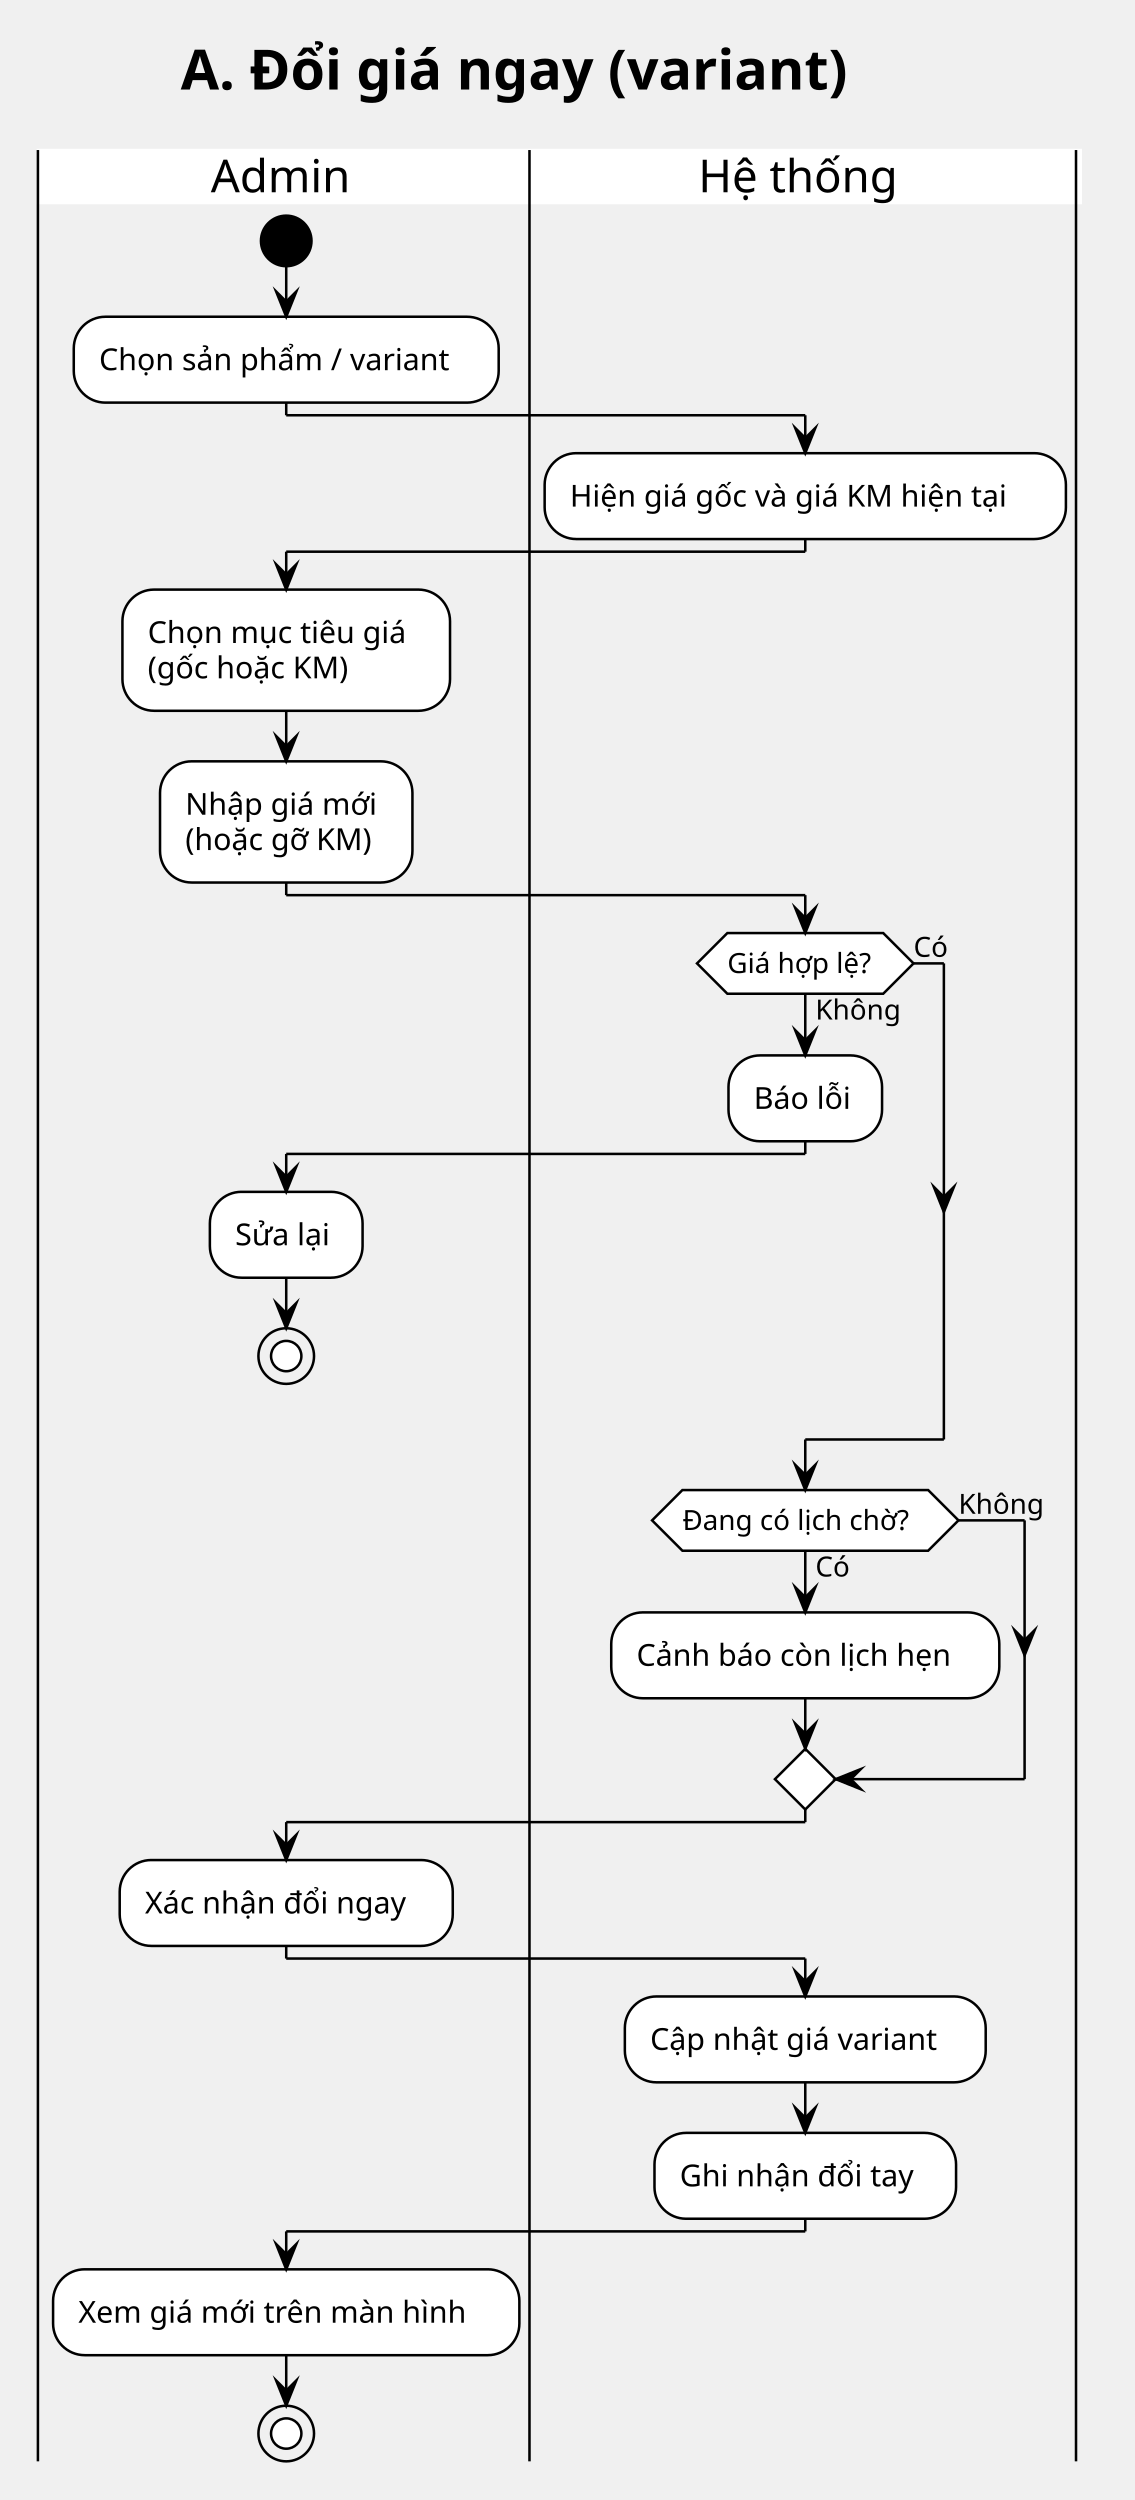
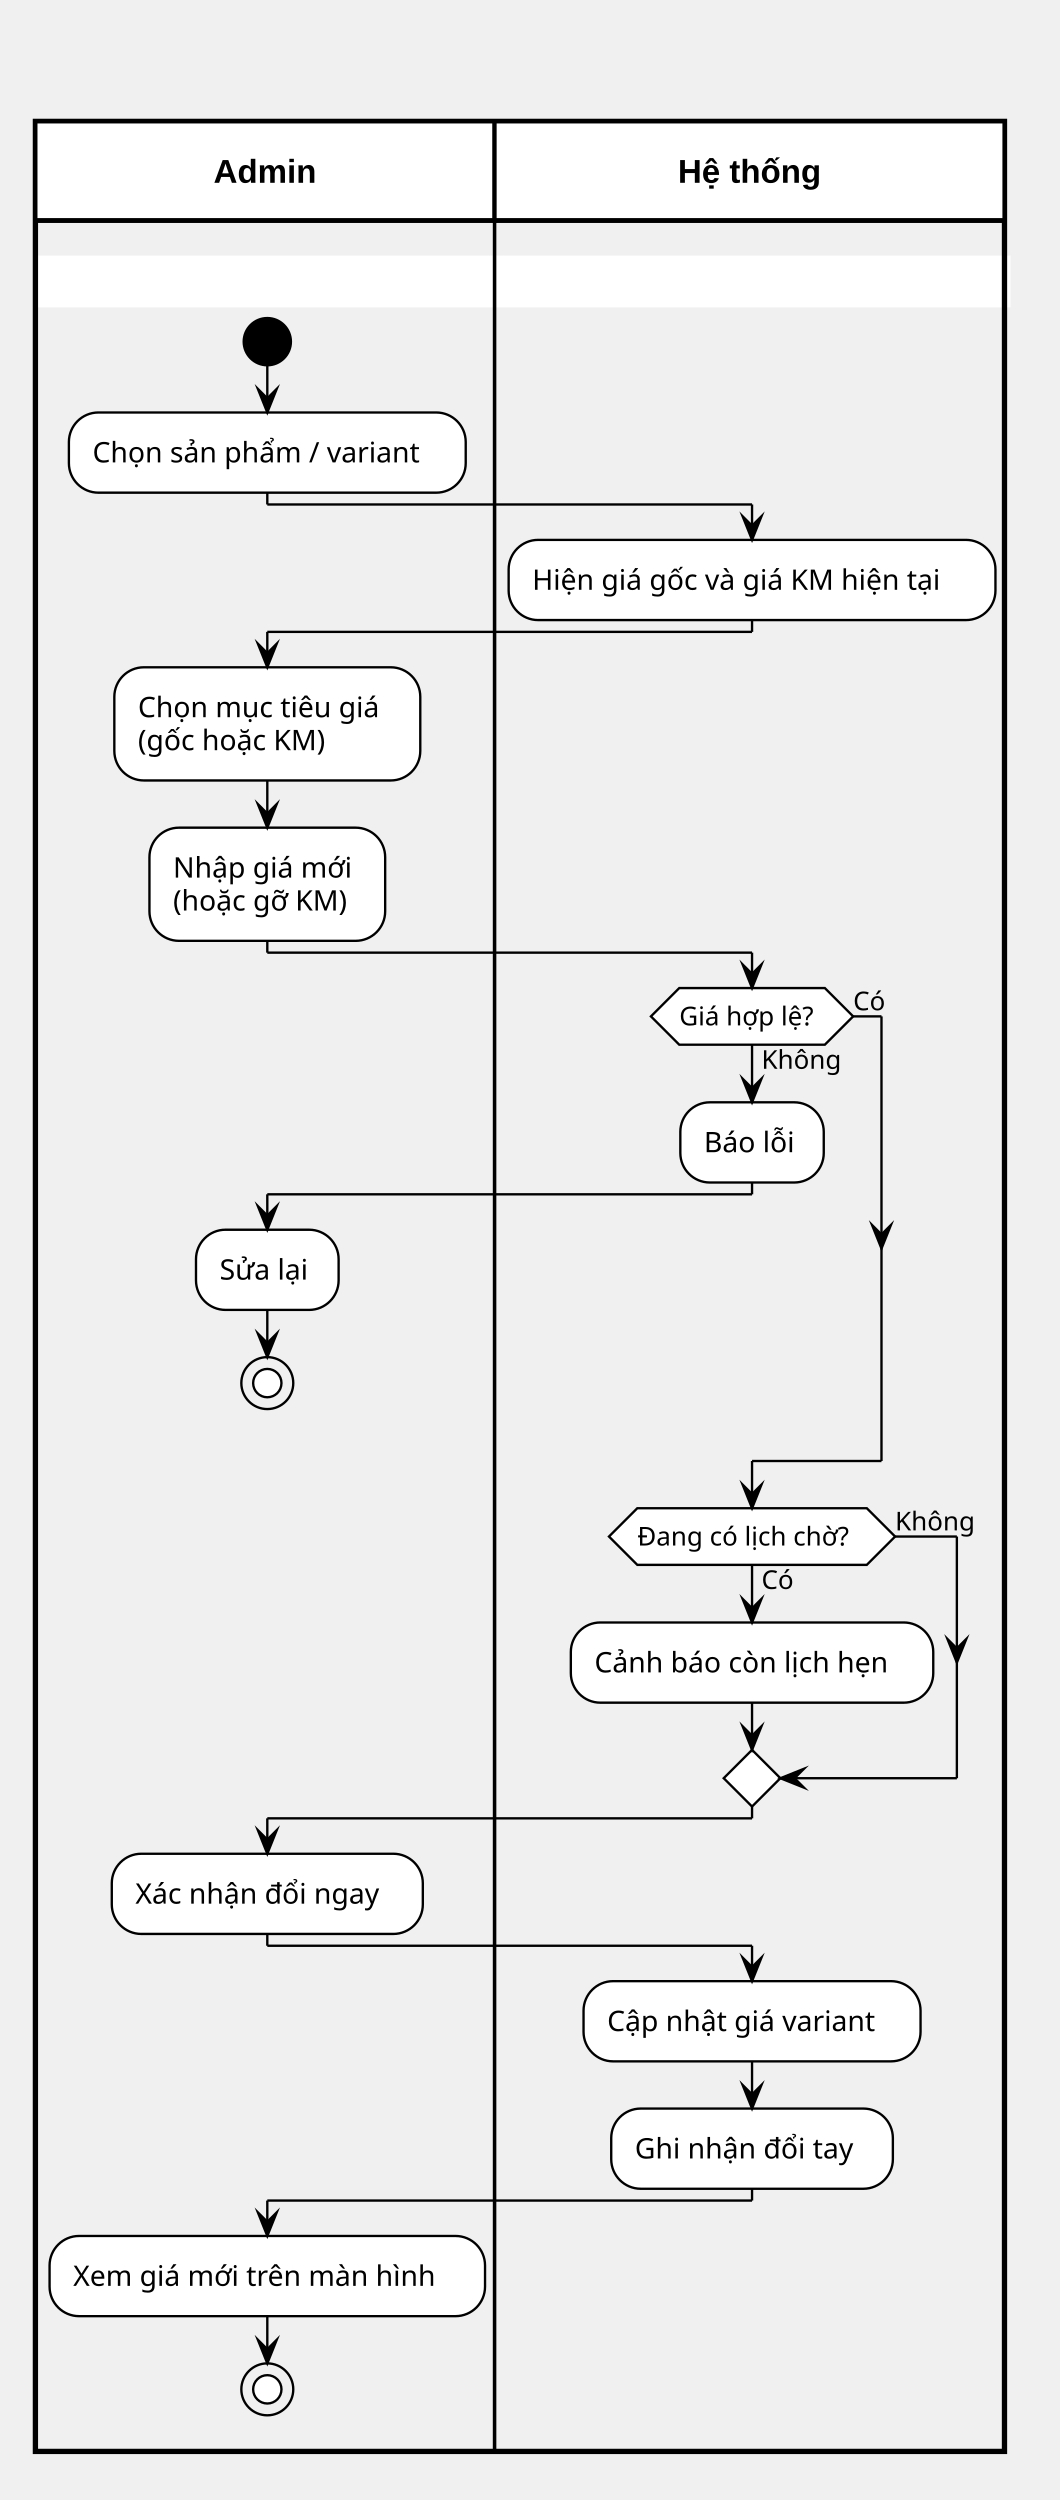
- <svg xmlns="http://www.w3.org/2000/svg" version="1.1" data-diagram-type="ACTIVITY" style="width:449px;height:989px;background:#FFFFFF;" width="449px" height="989px" viewBox="0 0 449 989" zoomAndPan="magnify" preserveAspectRatio="none" contentStyleType="text/css">
+ <svg xmlns="http://www.w3.org/2000/svg" version="1.1" data-diagram-type="ACTIVITY" style="width:449px;height:1059px;background:#FFFFFF;" width="449px" height="1059px" viewBox="0 0 449 1059" zoomAndPan="magnify" preserveAspectRatio="none" contentStyleType="text/css">
  <defs />
-   <g font-family="sans-serif" lengthAdjust="spacing">
-     <g class="title" data-source-line="2">
-       <text x="71.49" y="35.421" fill="#000" font-size="22" textLength="304.552" font-weight="700" font-family="Verdana">A. Đổi giá ngay (variant)</text>
+   <g id="plantuml-shifted" transform="translate(0,49.42)">
+     <g font-family="sans-serif" lengthAdjust="spacing">
+       <g class="title" data-source-line="2">
+         <text x="71.49" y="35.421" fill="#000" font-size="22" textLength="304.552" font-weight="700" font-family="Verdana">A. Đổi giá ngay (variant)</text>
+       </g>
+       <rect x="15" y="59.354" width="412.533" height="20.953" fill="#FFF" style="stroke:#FFF;stroke-width:1;" />
+       <ellipse cx="113.23" cy="95.308" rx="10" ry="10" fill="#000" style="stroke:#000;stroke-width:1;" />
+       <rect x="29.183" y="125.308" width="168.096" height="33.969" fill="#FFF" style="stroke:#000;stroke-width:1;" rx="12.5" ry="12.5" />
+       <text x="39.183" y="146.446" fill="#000" font-size="12" textLength="148.096" font-family="Verdana">Chọn sản phẩm / variant</text>
+       <rect x="48.431" y="233.245" width="129.6" height="47.938" fill="#FFF" style="stroke:#000;stroke-width:1;" rx="12.5" ry="12.5" />
+       <text x="58.431" y="254.384" fill="#000" font-size="12" textLength="109.6" font-family="Verdana">Chọn mục tiêu giá</text>
+       <text x="58.431" y="268.353" fill="#000" font-size="12" textLength="85.67" font-family="Verdana">(gốc hoặc KM)</text>
+       <rect x="63.305" y="301.183" width="99.852" height="47.938" fill="#FFF" style="stroke:#000;stroke-width:1;" rx="12.5" ry="12.5" />
+       <text x="73.305" y="322.321" fill="#000" font-size="12" textLength="79.852" font-family="Verdana">Nhập giá mới</text>
+       <text x="73.305" y="336.29" fill="#000" font-size="12" textLength="79.072" font-family="Verdana">(hoặc gỡ KM)</text>
+       <rect x="83.024" y="471.491" width="60.412" height="33.969" fill="#FFF" style="stroke:#000;stroke-width:1;" rx="12.5" ry="12.5" />
+       <text x="93.024" y="492.63" fill="#000" font-size="12" textLength="40.412" font-family="Verdana">Sửa lại</text>
+       <ellipse cx="113.23" cy="536.46" rx="11" ry="11" fill="none" style="stroke:#000;stroke-width:1;" />
+       <ellipse cx="113.23" cy="536.46" rx="6" ry="6" fill="#FFF" style="stroke:#000;stroke-width:1;" />
+       <rect x="47.353" y="735.831" width="131.756" height="33.969" fill="#FFF" style="stroke:#000;stroke-width:1;" rx="12.5" ry="12.5" />
+       <text x="57.353" y="756.97" fill="#000" font-size="12" textLength="111.756" font-family="Verdana">Xác nhận đổi ngay</text>
+       <rect x="21" y="897.737" width="184.461" height="33.969" fill="#FFF" style="stroke:#000;stroke-width:1;" rx="12.5" ry="12.5" />
+       <text x="31" y="918.876" fill="#000" font-size="12" textLength="164.461" font-family="Verdana">Xem giá mới trên màn hình</text>
+       <ellipse cx="113.23" cy="962.706" rx="11" ry="11" fill="none" style="stroke:#000;stroke-width:1;" />
+       <ellipse cx="113.23" cy="962.706" rx="6" ry="6" fill="#FFF" style="stroke:#000;stroke-width:1;" />
+       <line x1="15" y1="59.354" x2="15" y2="973.706" style="stroke:#000;stroke-width:1;" />
+       <rect x="215.461" y="179.276" width="206.211" height="33.969" fill="#FFF" style="stroke:#000;stroke-width:1;" rx="12.5" ry="12.5" />
+       <text x="225.461" y="200.415" fill="#000" font-size="12" textLength="186.211" font-family="Verdana">Hiện giá gốc và giá KM hiện tại</text>
+       <rect x="288.19" y="417.522" width="60.752" height="33.969" fill="#FFF" style="stroke:#000;stroke-width:1;" rx="12.5" ry="12.5" />
+       <text x="298.19" y="438.661" fill="#000" font-size="12" textLength="40.752" font-family="Verdana">Báo lỗi</text>
+       <polygon points="287.736,369.12,349.396,369.12,361.396,381.12,349.396,393.12,287.736,393.12,275.736,381.12,287.736,369.12" fill="#FFF" style="stroke:#000;stroke-width:1;stroke-linejoin:miter;stroke-miterlimit:10;" />
+       <text x="322.566" y="403.331" fill="#000" font-size="11" textLength="34.869" font-family="Verdana">Không</text>
+       <text x="287.736" y="384.928" fill="#000" font-size="11" textLength="61.66" font-family="Verdana">Giá hợp lệ?</text>
+       <text x="361.396" y="378.526" fill="#000" font-size="11" textLength="14.411" font-family="Verdana">Có</text>
+       <rect x="241.805" y="637.862" width="153.523" height="33.969" fill="#FFF" style="stroke:#000;stroke-width:1;" rx="12.5" ry="12.5" />
+       <text x="251.805" y="659.001" fill="#000" font-size="12" textLength="133.523" font-family="Verdana">Cảnh báo còn lịch hẹn</text>
+       <polygon points="269.963,589.46,367.169,589.46,379.169,601.46,367.169,613.46,269.963,613.46,257.963,601.46,269.963,589.46" fill="#FFF" style="stroke:#000;stroke-width:1;stroke-linejoin:miter;stroke-miterlimit:10;" />
+       <text x="322.566" y="623.67" fill="#000" font-size="11" textLength="14.411" font-family="Verdana">Có</text>
+       <text x="269.963" y="605.268" fill="#000" font-size="11" textLength="97.206" font-family="Verdana">Đang có lịch chờ?</text>
+       <text x="379.169" y="598.866" fill="#000" font-size="11" textLength="34.869" font-family="Verdana">Không</text>
+       <polygon points="318.566,691.831,330.566,703.831,318.566,715.831,306.566,703.831,318.566,691.831" fill="#FFF" style="stroke:#000;stroke-width:1;stroke-linejoin:miter;stroke-miterlimit:10;" />
+       <rect x="247.189" y="789.8" width="142.754" height="33.969" fill="#FFF" style="stroke:#000;stroke-width:1;" rx="12.5" ry="12.5" />
+       <text x="257.189" y="810.938" fill="#000" font-size="12" textLength="122.754" font-family="Verdana">Cập nhật giá variant</text>
+       <rect x="258.914" y="843.769" width="119.305" height="33.969" fill="#FFF" style="stroke:#000;stroke-width:1;" rx="12.5" ry="12.5" />
+       <text x="268.914" y="864.907" fill="#000" font-size="12" textLength="99.305" font-family="Verdana">Ghi nhận đổi tay</text>
+       <line x1="209.461" y1="59.354" x2="209.461" y2="973.706" style="stroke:#000;stroke-width:1;" />
+       <line x1="425.672" y1="59.354" x2="425.672" y2="973.706" style="stroke:#000;stroke-width:1;" />
+       <line x1="113.23" y1="105.308" x2="113.23" y2="125.308" style="stroke:#000;stroke-width:1;" />
+       <polygon points="109.23,115.308,113.23,125.308,117.23,115.308,113.23,119.308" fill="#000" style="stroke:#000;stroke-width:1;stroke-linejoin:miter;stroke-miterlimit:10;" />
+       <line x1="113.23" y1="281.183" x2="113.23" y2="301.183" style="stroke:#000;stroke-width:1;" />
+       <polygon points="109.23,291.183,113.23,301.183,117.23,291.183,113.23,295.183" fill="#000" style="stroke:#000;stroke-width:1;stroke-linejoin:miter;stroke-miterlimit:10;" />
+       <line x1="113.23" y1="505.46" x2="113.23" y2="525.46" style="stroke:#000;stroke-width:1;" />
+       <polygon points="109.23,515.46,113.23,525.46,117.23,515.46,113.23,519.46" fill="#000" style="stroke:#000;stroke-width:1;stroke-linejoin:miter;stroke-miterlimit:10;" />
+       <line x1="113.23" y1="931.706" x2="113.23" y2="951.706" style="stroke:#000;stroke-width:1;" />
+       <polygon points="109.23,941.706,113.23,951.706,117.23,941.706,113.23,945.706" fill="#000" style="stroke:#000;stroke-width:1;stroke-linejoin:miter;stroke-miterlimit:10;" />
+       <line x1="318.566" y1="393.12" x2="318.566" y2="417.522" style="stroke:#000;stroke-width:1;" />
+       <polygon points="314.566,407.522,318.566,417.522,322.566,407.522,318.566,411.522" fill="#000" style="stroke:#000;stroke-width:1;stroke-linejoin:miter;stroke-miterlimit:10;" />
+       <line x1="361.396" y1="381.12" x2="373.396" y2="381.12" style="stroke:#000;stroke-width:1;" />
+       <polygon points="369.396,469.491,373.396,479.491,377.396,469.491,373.396,473.491" fill="#000" style="stroke:#000;stroke-width:1;stroke-linejoin:miter;stroke-miterlimit:10;" />
+       <line x1="373.396" y1="381.12" x2="373.396" y2="569.46" style="stroke:#000;stroke-width:1;" />
+       <line x1="373.396" y1="569.46" x2="318.566" y2="569.46" style="stroke:#000;stroke-width:1;" />
+       <line x1="318.566" y1="569.46" x2="318.566" y2="589.46" style="stroke:#000;stroke-width:1;" />
+       <polygon points="314.566,579.46,318.566,589.46,322.566,579.46,318.566,583.46" fill="#000" style="stroke:#000;stroke-width:1;stroke-linejoin:miter;stroke-miterlimit:10;" />
+       <line x1="318.566" y1="613.46" x2="318.566" y2="637.862" style="stroke:#000;stroke-width:1;" />
+       <polygon points="314.566,627.862,318.566,637.862,322.566,627.862,318.566,631.862" fill="#000" style="stroke:#000;stroke-width:1;stroke-linejoin:miter;stroke-miterlimit:10;" />
+       <line x1="379.169" y1="601.46" x2="405.328" y2="601.46" style="stroke:#000;stroke-width:1;" />
+       <polygon points="401.328,644.847,405.328,654.847,409.328,644.847,405.328,648.847" fill="#000" style="stroke:#000;stroke-width:1;stroke-linejoin:miter;stroke-miterlimit:10;" />
+       <line x1="405.328" y1="601.46" x2="405.328" y2="703.831" style="stroke:#000;stroke-width:1;" />
+       <line x1="405.328" y1="703.831" x2="330.566" y2="703.831" style="stroke:#000;stroke-width:1;" />
+       <polygon points="340.566,699.831,330.566,703.831,340.566,707.831,336.566,703.831" fill="#000" style="stroke:#000;stroke-width:1;stroke-linejoin:miter;stroke-miterlimit:10;" />
+       <line x1="318.566" y1="671.831" x2="318.566" y2="691.831" style="stroke:#000;stroke-width:1;" />
+       <polygon points="314.566,681.831,318.566,691.831,322.566,681.831,318.566,685.831" fill="#000" style="stroke:#000;stroke-width:1;stroke-linejoin:miter;stroke-miterlimit:10;" />
+       <line x1="318.566" y1="823.769" x2="318.566" y2="843.769" style="stroke:#000;stroke-width:1;" />
+       <polygon points="314.566,833.769,318.566,843.769,322.566,833.769,318.566,837.769" fill="#000" style="stroke:#000;stroke-width:1;stroke-linejoin:miter;stroke-miterlimit:10;" />
+       <line x1="113.23" y1="159.276" x2="113.23" y2="164.276" style="stroke:#000;stroke-width:1;" />
+       <line x1="113.23" y1="164.276" x2="318.566" y2="164.276" style="stroke:#000;stroke-width:1;" />
+       <line x1="318.566" y1="164.276" x2="318.566" y2="179.276" style="stroke:#000;stroke-width:1;" />
+       <polygon points="314.566,169.276,318.566,179.276,322.566,169.276,318.566,173.276" fill="#000" style="stroke:#000;stroke-width:1;stroke-linejoin:miter;stroke-miterlimit:10;" />
+       <line x1="318.566" y1="213.245" x2="318.566" y2="218.245" style="stroke:#000;stroke-width:1;" />
+       <line x1="318.566" y1="218.245" x2="113.23" y2="218.245" style="stroke:#000;stroke-width:1;" />
+       <line x1="113.23" y1="218.245" x2="113.23" y2="233.245" style="stroke:#000;stroke-width:1;" />
+       <polygon points="109.23,223.245,113.23,233.245,117.23,223.245,113.23,227.245" fill="#000" style="stroke:#000;stroke-width:1;stroke-linejoin:miter;stroke-miterlimit:10;" />
+       <line x1="318.566" y1="451.491" x2="318.566" y2="456.491" style="stroke:#000;stroke-width:1;" />
+       <line x1="318.566" y1="456.491" x2="113.23" y2="456.491" style="stroke:#000;stroke-width:1;" />
+       <line x1="113.23" y1="456.491" x2="113.23" y2="471.491" style="stroke:#000;stroke-width:1;" />
+       <polygon points="109.23,461.491,113.23,471.491,117.23,461.491,113.23,465.491" fill="#000" style="stroke:#000;stroke-width:1;stroke-linejoin:miter;stroke-miterlimit:10;" />
+       <line x1="113.23" y1="349.12" x2="113.23" y2="354.12" style="stroke:#000;stroke-width:1;" />
+       <line x1="113.23" y1="354.12" x2="318.566" y2="354.12" style="stroke:#000;stroke-width:1;" />
+       <line x1="318.566" y1="354.12" x2="318.566" y2="369.12" style="stroke:#000;stroke-width:1;" />
+       <polygon points="314.566,359.12,318.566,369.12,322.566,359.12,318.566,363.12" fill="#000" style="stroke:#000;stroke-width:1;stroke-linejoin:miter;stroke-miterlimit:10;" />
+       <line x1="318.566" y1="715.831" x2="318.566" y2="720.831" style="stroke:#000;stroke-width:1;" />
+       <line x1="318.566" y1="720.831" x2="113.23" y2="720.831" style="stroke:#000;stroke-width:1;" />
+       <line x1="113.23" y1="720.831" x2="113.23" y2="735.831" style="stroke:#000;stroke-width:1;" />
+       <polygon points="109.23,725.831,113.23,735.831,117.23,725.831,113.23,729.831" fill="#000" style="stroke:#000;stroke-width:1;stroke-linejoin:miter;stroke-miterlimit:10;" />
+       <line x1="113.23" y1="769.8" x2="113.23" y2="774.8" style="stroke:#000;stroke-width:1;" />
+       <line x1="113.23" y1="774.8" x2="318.566" y2="774.8" style="stroke:#000;stroke-width:1;" />
+       <line x1="318.566" y1="774.8" x2="318.566" y2="789.8" style="stroke:#000;stroke-width:1;" />
+       <polygon points="314.566,779.8,318.566,789.8,322.566,779.8,318.566,783.8" fill="#000" style="stroke:#000;stroke-width:1;stroke-linejoin:miter;stroke-miterlimit:10;" />
+       <line x1="318.566" y1="877.737" x2="318.566" y2="882.737" style="stroke:#000;stroke-width:1;" />
+       <line x1="318.566" y1="882.737" x2="113.23" y2="882.737" style="stroke:#000;stroke-width:1;" />
+       <line x1="113.23" y1="882.737" x2="113.23" y2="897.737" style="stroke:#000;stroke-width:1;" />
+       <polygon points="109.23,887.737,113.23,897.737,117.23,887.737,113.23,891.737" fill="#000" style="stroke:#000;stroke-width:1;stroke-linejoin:miter;stroke-miterlimit:10;" />
    </g>
-     <rect x="15" y="59.354" width="412.533" height="20.953" fill="#FFF" style="stroke:#FFF;stroke-width:1;" />
-     <ellipse cx="113.23" cy="95.308" rx="10" ry="10" fill="#000" style="stroke:#000;stroke-width:1;" />
-     <rect x="29.183" y="125.308" width="168.096" height="33.969" fill="#FFF" style="stroke:#000;stroke-width:1;" rx="12.5" ry="12.5" />
-     <text x="39.183" y="146.446" fill="#000" font-size="12" textLength="148.096" font-family="Verdana">Chọn sản phẩm / variant</text>
-     <rect x="48.431" y="233.245" width="129.6" height="47.938" fill="#FFF" style="stroke:#000;stroke-width:1;" rx="12.5" ry="12.5" />
-     <text x="58.431" y="254.384" fill="#000" font-size="12" textLength="109.6" font-family="Verdana">Chọn mục tiêu giá</text>
-     <text x="58.431" y="268.353" fill="#000" font-size="12" textLength="85.67" font-family="Verdana">(gốc hoặc KM)</text>
-     <rect x="63.305" y="301.183" width="99.852" height="47.938" fill="#FFF" style="stroke:#000;stroke-width:1;" rx="12.5" ry="12.5" />
-     <text x="73.305" y="322.321" fill="#000" font-size="12" textLength="79.852" font-family="Verdana">Nhập giá mới</text>
-     <text x="73.305" y="336.29" fill="#000" font-size="12" textLength="79.072" font-family="Verdana">(hoặc gỡ KM)</text>
-     <rect x="83.024" y="471.491" width="60.412" height="33.969" fill="#FFF" style="stroke:#000;stroke-width:1;" rx="12.5" ry="12.5" />
-     <text x="93.024" y="492.63" fill="#000" font-size="12" textLength="40.412" font-family="Verdana">Sửa lại</text>
-     <ellipse cx="113.23" cy="536.46" rx="11" ry="11" fill="none" style="stroke:#000;stroke-width:1;" />
-     <ellipse cx="113.23" cy="536.46" rx="6" ry="6" fill="#FFF" style="stroke:#000;stroke-width:1;" />
-     <rect x="47.353" y="735.831" width="131.756" height="33.969" fill="#FFF" style="stroke:#000;stroke-width:1;" rx="12.5" ry="12.5" />
-     <text x="57.353" y="756.97" fill="#000" font-size="12" textLength="111.756" font-family="Verdana">Xác nhận đổi ngay</text>
-     <rect x="21" y="897.737" width="184.461" height="33.969" fill="#FFF" style="stroke:#000;stroke-width:1;" rx="12.5" ry="12.5" />
-     <text x="31" y="918.876" fill="#000" font-size="12" textLength="164.461" font-family="Verdana">Xem giá mới trên màn hình</text>
-     <ellipse cx="113.23" cy="962.706" rx="11" ry="11" fill="none" style="stroke:#000;stroke-width:1;" />
-     <ellipse cx="113.23" cy="962.706" rx="6" ry="6" fill="#FFF" style="stroke:#000;stroke-width:1;" />
-     <line x1="15" y1="59.354" x2="15" y2="973.706" style="stroke:#000;stroke-width:1;" />
-     <rect x="215.461" y="179.276" width="206.211" height="33.969" fill="#FFF" style="stroke:#000;stroke-width:1;" rx="12.5" ry="12.5" />
-     <text x="225.461" y="200.415" fill="#000" font-size="12" textLength="186.211" font-family="Verdana">Hiện giá gốc và giá KM hiện tại</text>
-     <rect x="288.19" y="417.522" width="60.752" height="33.969" fill="#FFF" style="stroke:#000;stroke-width:1;" rx="12.5" ry="12.5" />
-     <text x="298.19" y="438.661" fill="#000" font-size="12" textLength="40.752" font-family="Verdana">Báo lỗi</text>
-     <polygon points="287.736,369.12,349.396,369.12,361.396,381.12,349.396,393.12,287.736,393.12,275.736,381.12,287.736,369.12" fill="#FFF" style="stroke:#000;stroke-width:1;stroke-linejoin:miter;stroke-miterlimit:10;" />
-     <text x="322.566" y="403.331" fill="#000" font-size="11" textLength="34.869" font-family="Verdana">Không</text>
-     <text x="287.736" y="384.928" fill="#000" font-size="11" textLength="61.66" font-family="Verdana">Giá hợp lệ?</text>
-     <text x="361.396" y="378.526" fill="#000" font-size="11" textLength="14.411" font-family="Verdana">Có</text>
-     <rect x="241.805" y="637.862" width="153.523" height="33.969" fill="#FFF" style="stroke:#000;stroke-width:1;" rx="12.5" ry="12.5" />
-     <text x="251.805" y="659.001" fill="#000" font-size="12" textLength="133.523" font-family="Verdana">Cảnh báo còn lịch hẹn</text>
-     <polygon points="269.963,589.46,367.169,589.46,379.169,601.46,367.169,613.46,269.963,613.46,257.963,601.46,269.963,589.46" fill="#FFF" style="stroke:#000;stroke-width:1;stroke-linejoin:miter;stroke-miterlimit:10;" />
-     <text x="322.566" y="623.67" fill="#000" font-size="11" textLength="14.411" font-family="Verdana">Có</text>
-     <text x="269.963" y="605.268" fill="#000" font-size="11" textLength="97.206" font-family="Verdana">Đang có lịch chờ?</text>
-     <text x="379.169" y="598.866" fill="#000" font-size="11" textLength="34.869" font-family="Verdana">Không</text>
-     <polygon points="318.566,691.831,330.566,703.831,318.566,715.831,306.566,703.831,318.566,691.831" fill="#FFF" style="stroke:#000;stroke-width:1;stroke-linejoin:miter;stroke-miterlimit:10;" />
-     <rect x="247.189" y="789.8" width="142.754" height="33.969" fill="#FFF" style="stroke:#000;stroke-width:1;" rx="12.5" ry="12.5" />
-     <text x="257.189" y="810.938" fill="#000" font-size="12" textLength="122.754" font-family="Verdana">Cập nhật giá variant</text>
-     <rect x="258.914" y="843.769" width="119.305" height="33.969" fill="#FFF" style="stroke:#000;stroke-width:1;" rx="12.5" ry="12.5" />
-     <text x="268.914" y="864.907" fill="#000" font-size="12" textLength="99.305" font-family="Verdana">Ghi nhận đổi tay</text>
-     <line x1="209.461" y1="59.354" x2="209.461" y2="973.706" style="stroke:#000;stroke-width:1;" />
-     <line x1="425.672" y1="59.354" x2="425.672" y2="973.706" style="stroke:#000;stroke-width:1;" />
-     <line x1="113.23" y1="105.308" x2="113.23" y2="125.308" style="stroke:#000;stroke-width:1;" />
-     <polygon points="109.23,115.308,113.23,125.308,117.23,115.308,113.23,119.308" fill="#000" style="stroke:#000;stroke-width:1;stroke-linejoin:miter;stroke-miterlimit:10;" />
-     <line x1="113.23" y1="281.183" x2="113.23" y2="301.183" style="stroke:#000;stroke-width:1;" />
-     <polygon points="109.23,291.183,113.23,301.183,117.23,291.183,113.23,295.183" fill="#000" style="stroke:#000;stroke-width:1;stroke-linejoin:miter;stroke-miterlimit:10;" />
-     <line x1="113.23" y1="505.46" x2="113.23" y2="525.46" style="stroke:#000;stroke-width:1;" />
-     <polygon points="109.23,515.46,113.23,525.46,117.23,515.46,113.23,519.46" fill="#000" style="stroke:#000;stroke-width:1;stroke-linejoin:miter;stroke-miterlimit:10;" />
-     <line x1="113.23" y1="931.706" x2="113.23" y2="951.706" style="stroke:#000;stroke-width:1;" />
-     <polygon points="109.23,941.706,113.23,951.706,117.23,941.706,113.23,945.706" fill="#000" style="stroke:#000;stroke-width:1;stroke-linejoin:miter;stroke-miterlimit:10;" />
-     <line x1="318.566" y1="393.12" x2="318.566" y2="417.522" style="stroke:#000;stroke-width:1;" />
-     <polygon points="314.566,407.522,318.566,417.522,322.566,407.522,318.566,411.522" fill="#000" style="stroke:#000;stroke-width:1;stroke-linejoin:miter;stroke-miterlimit:10;" />
-     <line x1="361.396" y1="381.12" x2="373.396" y2="381.12" style="stroke:#000;stroke-width:1;" />
-     <polygon points="369.396,469.491,373.396,479.491,377.396,469.491,373.396,473.491" fill="#000" style="stroke:#000;stroke-width:1;stroke-linejoin:miter;stroke-miterlimit:10;" />
-     <line x1="373.396" y1="381.12" x2="373.396" y2="569.46" style="stroke:#000;stroke-width:1;" />
-     <line x1="373.396" y1="569.46" x2="318.566" y2="569.46" style="stroke:#000;stroke-width:1;" />
-     <line x1="318.566" y1="569.46" x2="318.566" y2="589.46" style="stroke:#000;stroke-width:1;" />
-     <polygon points="314.566,579.46,318.566,589.46,322.566,579.46,318.566,583.46" fill="#000" style="stroke:#000;stroke-width:1;stroke-linejoin:miter;stroke-miterlimit:10;" />
-     <line x1="318.566" y1="613.46" x2="318.566" y2="637.862" style="stroke:#000;stroke-width:1;" />
-     <polygon points="314.566,627.862,318.566,637.862,322.566,627.862,318.566,631.862" fill="#000" style="stroke:#000;stroke-width:1;stroke-linejoin:miter;stroke-miterlimit:10;" />
-     <line x1="379.169" y1="601.46" x2="405.328" y2="601.46" style="stroke:#000;stroke-width:1;" />
-     <polygon points="401.328,644.847,405.328,654.847,409.328,644.847,405.328,648.847" fill="#000" style="stroke:#000;stroke-width:1;stroke-linejoin:miter;stroke-miterlimit:10;" />
-     <line x1="405.328" y1="601.46" x2="405.328" y2="703.831" style="stroke:#000;stroke-width:1;" />
-     <line x1="405.328" y1="703.831" x2="330.566" y2="703.831" style="stroke:#000;stroke-width:1;" />
-     <polygon points="340.566,699.831,330.566,703.831,340.566,707.831,336.566,703.831" fill="#000" style="stroke:#000;stroke-width:1;stroke-linejoin:miter;stroke-miterlimit:10;" />
-     <line x1="318.566" y1="671.831" x2="318.566" y2="691.831" style="stroke:#000;stroke-width:1;" />
-     <polygon points="314.566,681.831,318.566,691.831,322.566,681.831,318.566,685.831" fill="#000" style="stroke:#000;stroke-width:1;stroke-linejoin:miter;stroke-miterlimit:10;" />
-     <line x1="318.566" y1="823.769" x2="318.566" y2="843.769" style="stroke:#000;stroke-width:1;" />
-     <polygon points="314.566,833.769,318.566,843.769,322.566,833.769,318.566,837.769" fill="#000" style="stroke:#000;stroke-width:1;stroke-linejoin:miter;stroke-miterlimit:10;" />
-     <line x1="113.23" y1="159.276" x2="113.23" y2="164.276" style="stroke:#000;stroke-width:1;" />
-     <line x1="113.23" y1="164.276" x2="318.566" y2="164.276" style="stroke:#000;stroke-width:1;" />
-     <line x1="318.566" y1="164.276" x2="318.566" y2="179.276" style="stroke:#000;stroke-width:1;" />
-     <polygon points="314.566,169.276,318.566,179.276,322.566,169.276,318.566,173.276" fill="#000" style="stroke:#000;stroke-width:1;stroke-linejoin:miter;stroke-miterlimit:10;" />
-     <line x1="318.566" y1="213.245" x2="318.566" y2="218.245" style="stroke:#000;stroke-width:1;" />
-     <line x1="318.566" y1="218.245" x2="113.23" y2="218.245" style="stroke:#000;stroke-width:1;" />
-     <line x1="113.23" y1="218.245" x2="113.23" y2="233.245" style="stroke:#000;stroke-width:1;" />
-     <polygon points="109.23,223.245,113.23,233.245,117.23,223.245,113.23,227.245" fill="#000" style="stroke:#000;stroke-width:1;stroke-linejoin:miter;stroke-miterlimit:10;" />
-     <line x1="318.566" y1="451.491" x2="318.566" y2="456.491" style="stroke:#000;stroke-width:1;" />
-     <line x1="318.566" y1="456.491" x2="113.23" y2="456.491" style="stroke:#000;stroke-width:1;" />
-     <line x1="113.23" y1="456.491" x2="113.23" y2="471.491" style="stroke:#000;stroke-width:1;" />
-     <polygon points="109.23,461.491,113.23,471.491,117.23,461.491,113.23,465.491" fill="#000" style="stroke:#000;stroke-width:1;stroke-linejoin:miter;stroke-miterlimit:10;" />
-     <line x1="113.23" y1="349.12" x2="113.23" y2="354.12" style="stroke:#000;stroke-width:1;" />
-     <line x1="113.23" y1="354.12" x2="318.566" y2="354.12" style="stroke:#000;stroke-width:1;" />
-     <line x1="318.566" y1="354.12" x2="318.566" y2="369.12" style="stroke:#000;stroke-width:1;" />
-     <polygon points="314.566,359.12,318.566,369.12,322.566,359.12,318.566,363.12" fill="#000" style="stroke:#000;stroke-width:1;stroke-linejoin:miter;stroke-miterlimit:10;" />
-     <line x1="318.566" y1="715.831" x2="318.566" y2="720.831" style="stroke:#000;stroke-width:1;" />
-     <line x1="318.566" y1="720.831" x2="113.23" y2="720.831" style="stroke:#000;stroke-width:1;" />
-     <line x1="113.23" y1="720.831" x2="113.23" y2="735.831" style="stroke:#000;stroke-width:1;" />
-     <polygon points="109.23,725.831,113.23,735.831,117.23,725.831,113.23,729.831" fill="#000" style="stroke:#000;stroke-width:1;stroke-linejoin:miter;stroke-miterlimit:10;" />
-     <line x1="113.23" y1="769.8" x2="113.23" y2="774.8" style="stroke:#000;stroke-width:1;" />
-     <line x1="113.23" y1="774.8" x2="318.566" y2="774.8" style="stroke:#000;stroke-width:1;" />
-     <line x1="318.566" y1="774.8" x2="318.566" y2="789.8" style="stroke:#000;stroke-width:1;" />
-     <polygon points="314.566,779.8,318.566,789.8,322.566,779.8,318.566,783.8" fill="#000" style="stroke:#000;stroke-width:1;stroke-linejoin:miter;stroke-miterlimit:10;" />
-     <line x1="318.566" y1="877.737" x2="318.566" y2="882.737" style="stroke:#000;stroke-width:1;" />
-     <line x1="318.566" y1="882.737" x2="113.23" y2="882.737" style="stroke:#000;stroke-width:1;" />
-     <line x1="113.23" y1="882.737" x2="113.23" y2="897.737" style="stroke:#000;stroke-width:1;" />
-     <polygon points="109.23,887.737,113.23,897.737,117.23,887.737,113.23,891.737" fill="#000" style="stroke:#000;stroke-width:1;stroke-linejoin:miter;stroke-miterlimit:10;" />
-     <text x="83.389" y="76.063" fill="#000" font-size="18" textLength="57.683" font-family="Verdana">Admin</text>
-     <text x="276.245" y="76.063" fill="#000" font-size="18" textLength="82.644" font-family="Verdana">Hệ thống</text>
+   </g>
+   <g id="staruml-frame" font-family="Arial, Helvetica, sans-serif">
+     <rect x="15" y="51.421" width="410.5" height="987" fill="none" stroke="#000000" stroke-width="2.25" />
+     <rect x="15" y="51.421" width="194.5" height="42" fill="#FFFFFF" stroke="#000000" stroke-width="1.75" />
+     <text x="112.25" y="77.421" text-anchor="middle" fill="#000000" font-size="14" font-weight="700">Admin</text>
+     <rect x="209.5" y="51.421" width="216" height="42" fill="#FFFFFF" stroke="#000000" stroke-width="1.75" />
+     <text x="317.5" y="77.421" text-anchor="middle" fill="#000000" font-size="14" font-weight="700">Hệ thống</text>
+     <line x1="15" y1="93.421" x2="425.5" y2="93.421" stroke="#000000" stroke-width="2" />
+     <line x1="209.5" y1="93.421" x2="209.5" y2="1038.421" stroke="#000000" stroke-width="1.5" />
  </g>
</svg>
